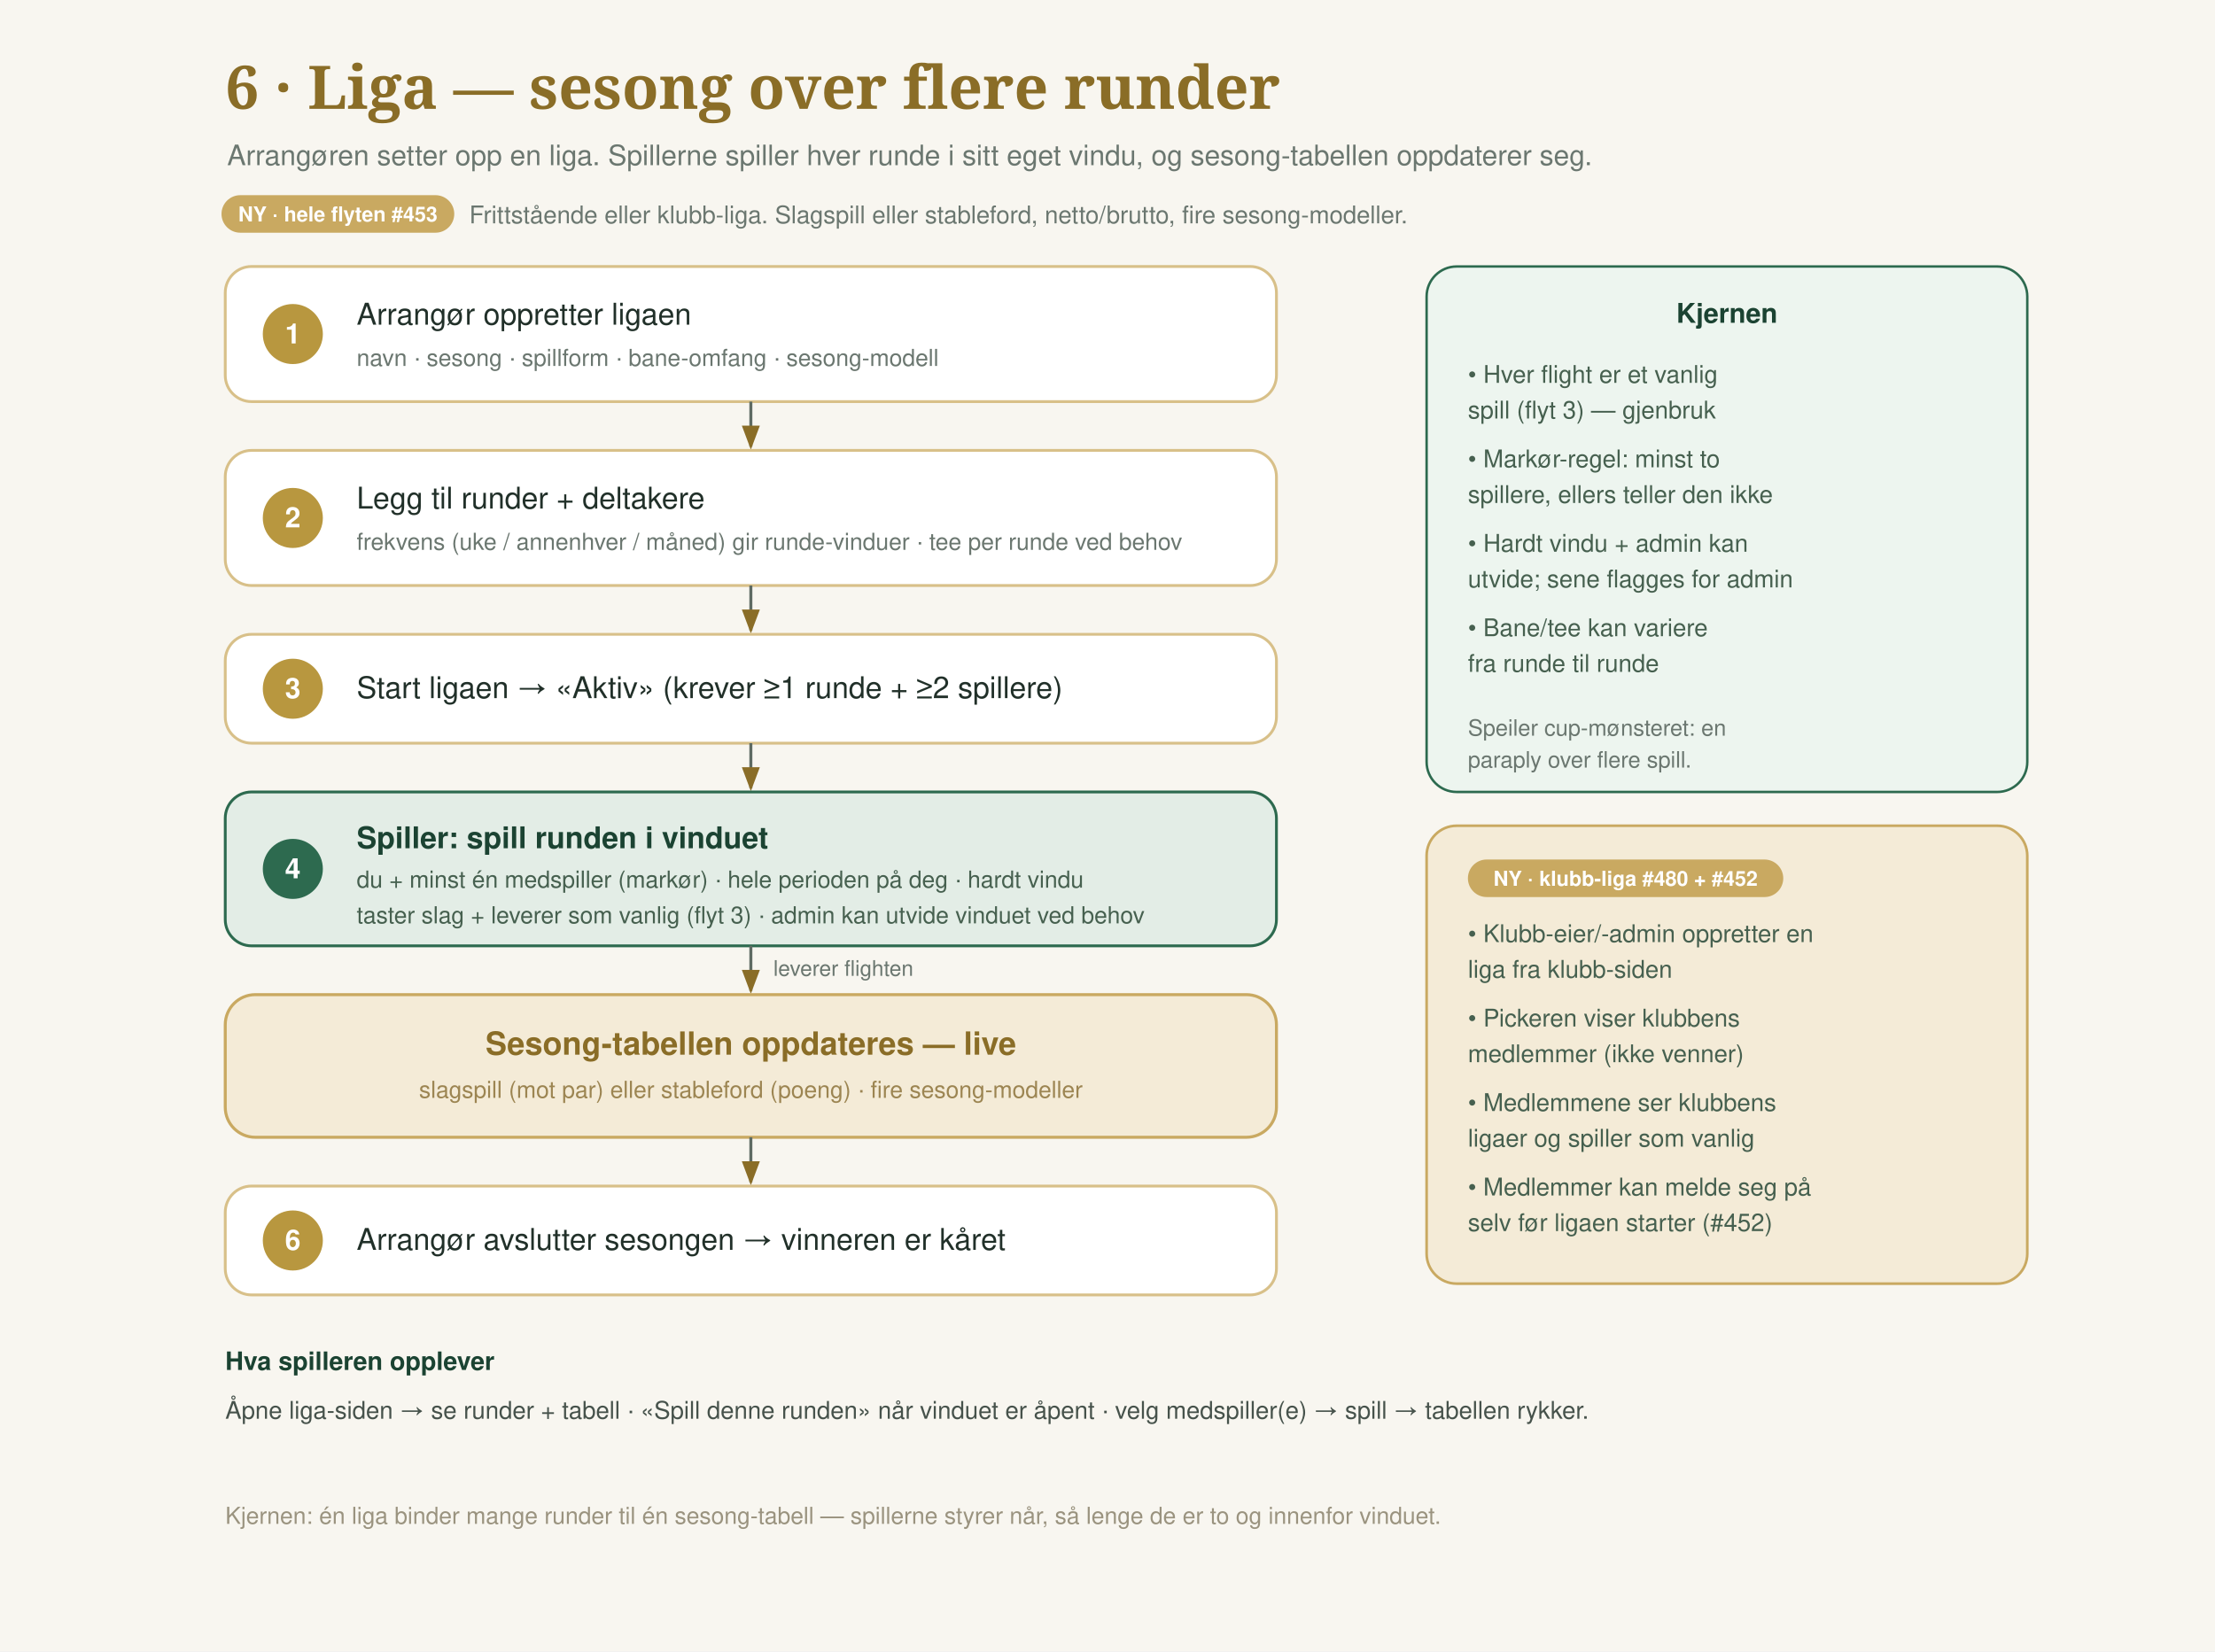
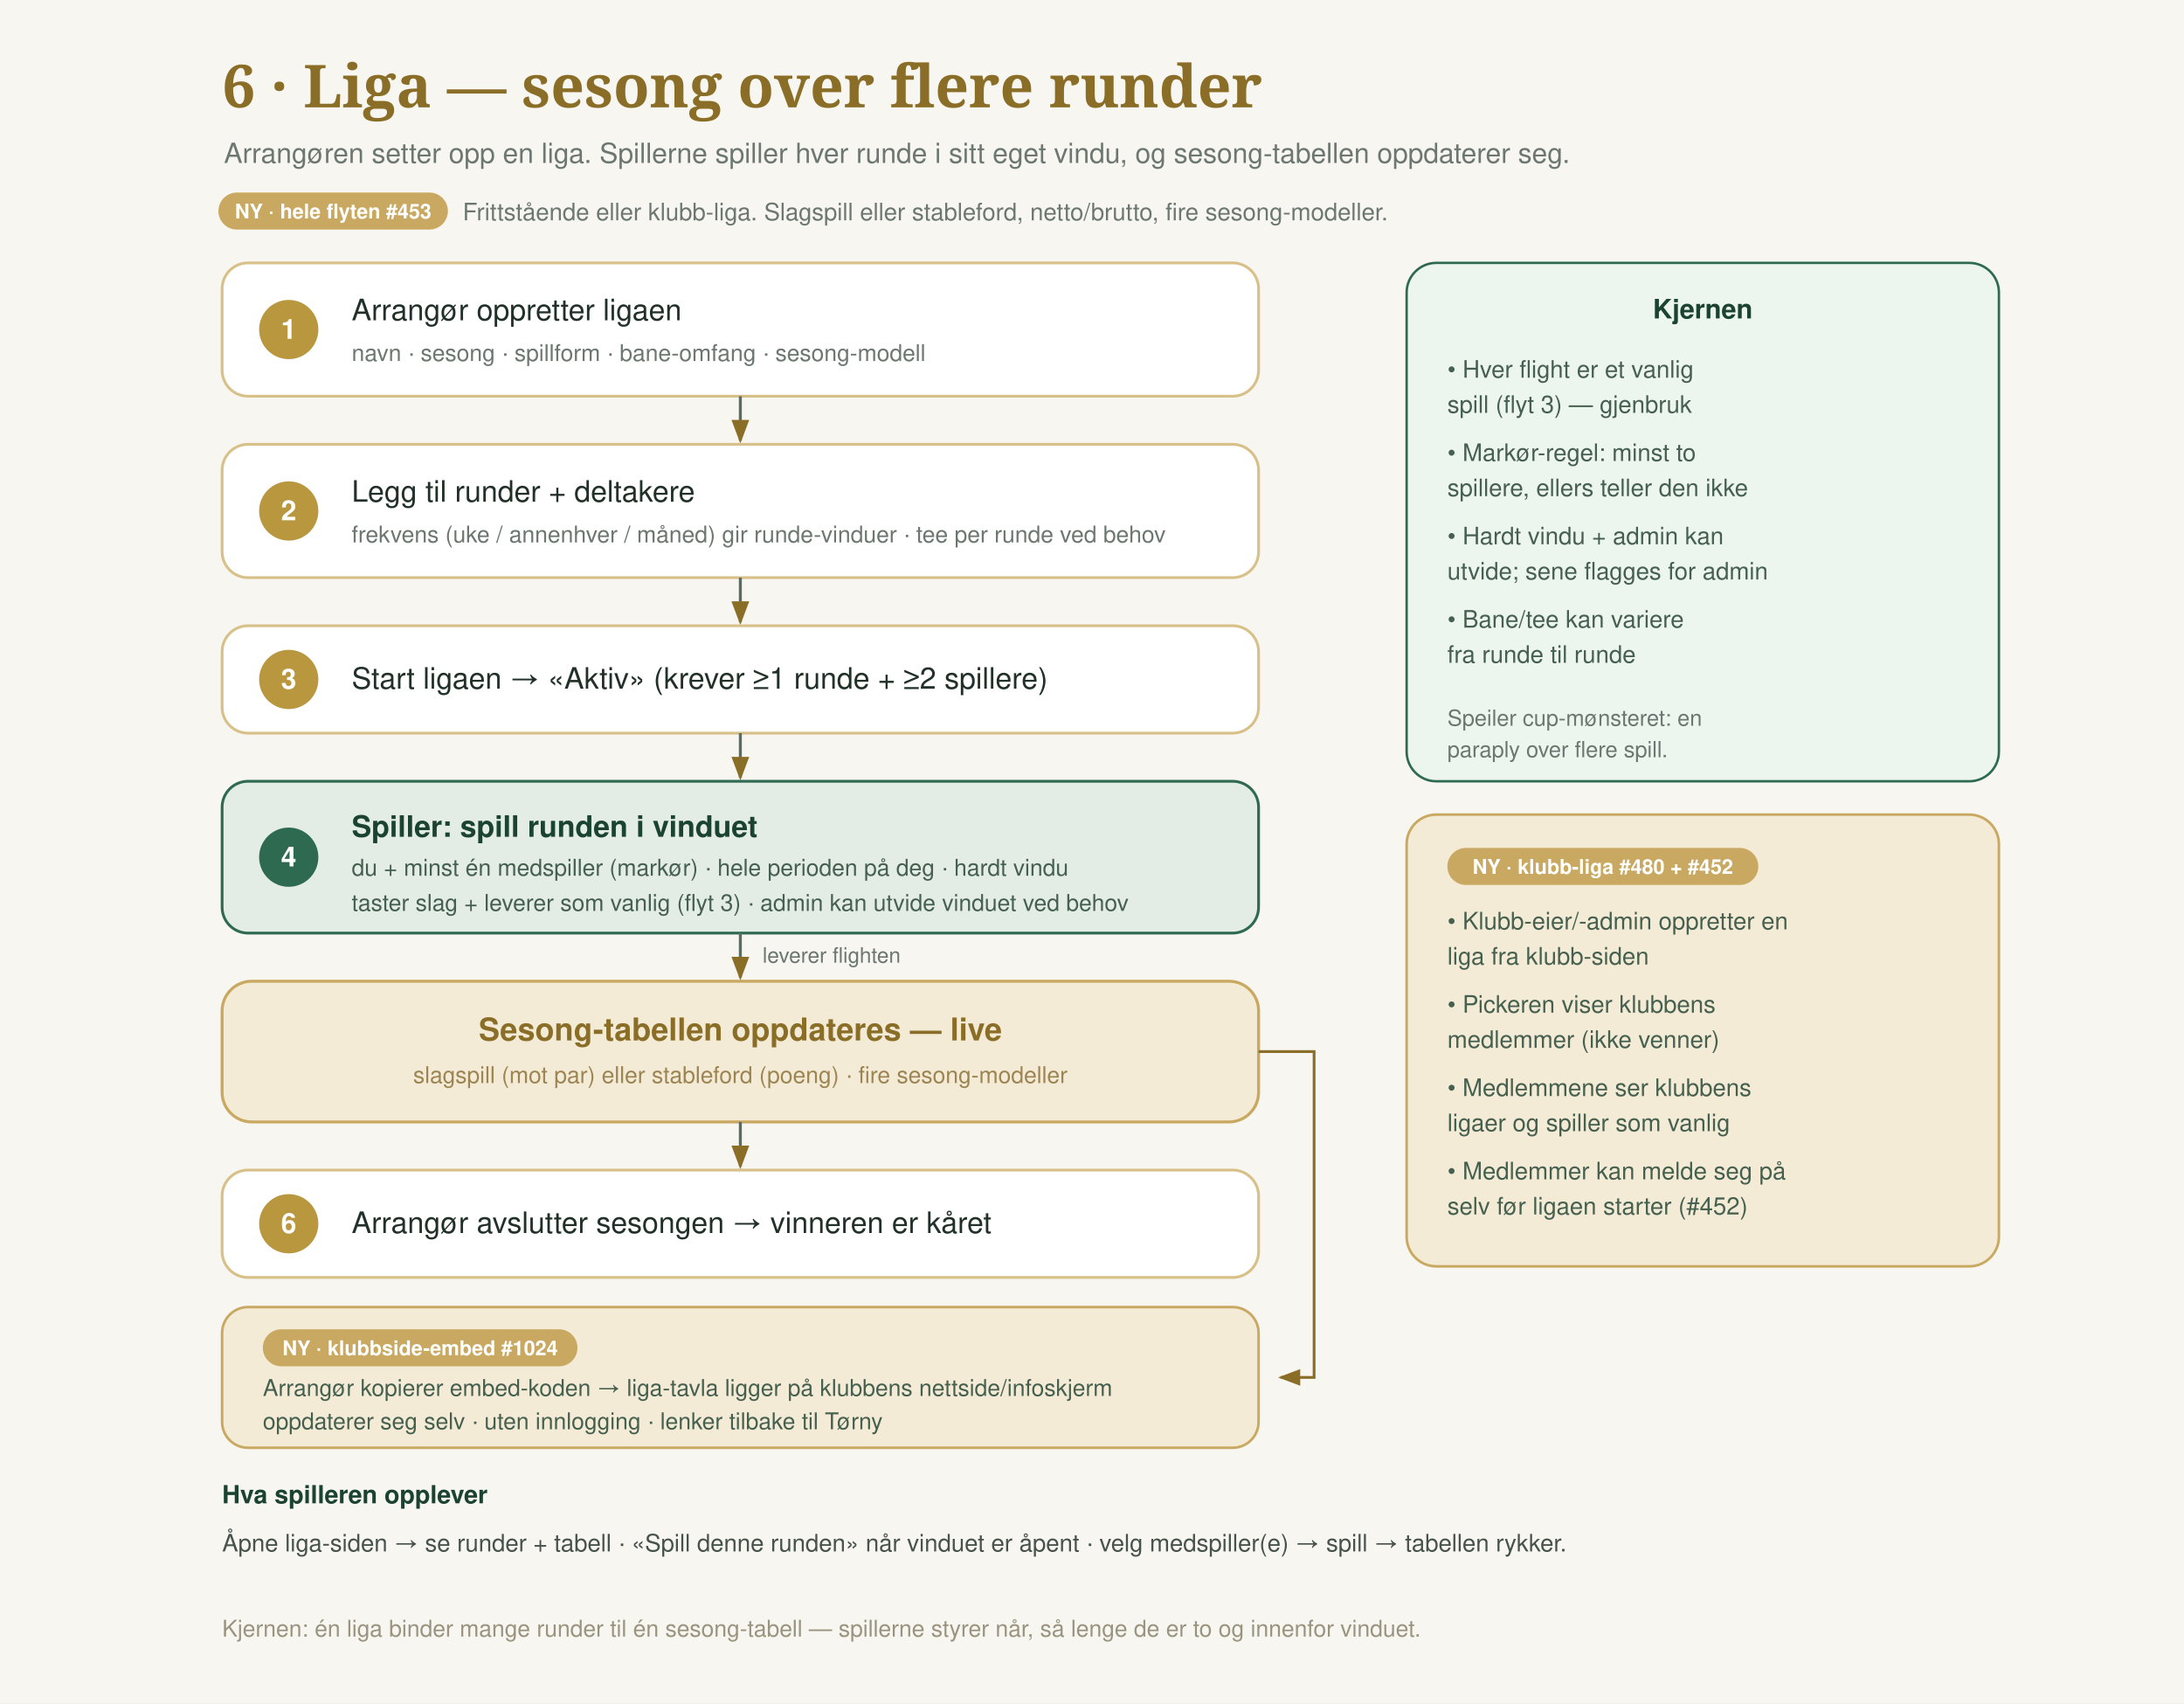
- <svg xmlns="http://www.w3.org/2000/svg" width="1180" height="880" viewBox="0 0 1180 880" font-family="-apple-system, Helvetica, Arial, sans-serif">
+ <svg xmlns="http://www.w3.org/2000/svg" width="1180" height="920" viewBox="0 0 1180 920" font-family="-apple-system, Helvetica, Arial, sans-serif">
  <defs>
    <marker id="a" markerWidth="10" markerHeight="8" refX="7" refY="3" orient="auto">
      <path d="M0,0 L8,3 L0,6 Z" fill="#8A6D27" />
    </marker>
  </defs>
-   <rect width="1180" height="880" fill="#F8F6F0" />
+   <rect width="1180" height="920" fill="#F8F6F0" />
  <text x="120" y="58" font-family="Georgia, serif" font-size="32" font-weight="600" fill="#8A6D27">6 · Liga — sesong over flere runder</text>
  <text x="121" y="88" font-size="15" fill="#6B7770">Arrangøren setter opp en liga. Spillerne spiller hver runde i sitt eget vindu, og sesong-tabellen oppdaterer seg.</text>
  <g font-size="13">
    <rect x="118" y="104" width="124" height="20" rx="10" fill="#C9A961" />
    <text x="180" y="118" text-anchor="middle" font-size="11" font-weight="700" fill="#FFFFFF">NY · hele flyten #453</text>
    <text x="250" y="119" fill="#6B7770">Frittstående eller klubb-liga. Slagspill eller stableford, netto/brutto, fire sesong-modeller.</text>
  </g>
  <rect x="120" y="142" width="560" height="72" rx="14" fill="#FFFFFF" stroke="#D8C089" stroke-width="1.5" />
  <circle cx="156" cy="178" r="16" fill="#B8973F" />
  <text x="156" y="183" text-anchor="middle" font-size="15" font-weight="700" fill="#FFFFFF">1</text>
  <text x="190" y="173" font-size="16" fill="#213029">Arrangør oppretter ligaen</text>
  <text x="190" y="195" font-size="12.5" fill="#6B7770">navn · sesong · spillform · bane-omfang · sesong-modell</text>
  <line x1="400" y1="214" x2="400" y2="238" stroke="#5E6B63" stroke-width="1.6" marker-end="url(#a)" />
  <rect x="120" y="240" width="560" height="72" rx="14" fill="#FFFFFF" stroke="#D8C089" stroke-width="1.5" />
  <circle cx="156" cy="276" r="16" fill="#B8973F" />
  <text x="156" y="281" text-anchor="middle" font-size="15" font-weight="700" fill="#FFFFFF">2</text>
  <text x="190" y="271" font-size="16" fill="#213029">Legg til runder + deltakere</text>
  <text x="190" y="293" font-size="12.5" fill="#6B7770">frekvens (uke / annenhver / måned) gir runde-vinduer · tee per runde ved behov</text>
  <line x1="400" y1="312" x2="400" y2="336" stroke="#5E6B63" stroke-width="1.6" marker-end="url(#a)" />
  <rect x="120" y="338" width="560" height="58" rx="14" fill="#FFFFFF" stroke="#D8C089" stroke-width="1.5" />
  <circle cx="156" cy="367" r="16" fill="#B8973F" />
  <text x="156" y="372" text-anchor="middle" font-size="15" font-weight="700" fill="#FFFFFF">3</text>
  <text x="190" y="372" font-size="16" fill="#213029">Start ligaen → «Aktiv» (krever ≥1 runde + ≥2 spillere)</text>
  <line x1="400" y1="396" x2="400" y2="420" stroke="#5E6B63" stroke-width="1.6" marker-end="url(#a)" />
  <rect x="120" y="422" width="560" height="82" rx="14" fill="#E3EDE6" stroke="#2D6A4F" stroke-width="1.5" />
  <circle cx="156" cy="463" r="16" fill="#2D6A4F" />
  <text x="156" y="468" text-anchor="middle" font-size="15" font-weight="700" fill="#FFFFFF">4</text>
  <text x="190" y="452" font-size="16" font-weight="600" fill="#1B4332">Spiller: spill runden i vinduet</text>
  <text x="190" y="473" font-size="12.5" fill="#46604F">du + minst én medspiller (markør) · hele perioden på deg · hardt vindu</text>
  <text x="190" y="492" font-size="12.5" fill="#46604F">taster slag + leverer som vanlig (flyt 3) · admin kan utvide vinduet ved behov</text>
  <line x1="400" y1="504" x2="400" y2="528" stroke="#5E6B63" stroke-width="1.6" marker-end="url(#a)" />
  <text x="412" y="520" font-size="11.5" fill="#6B7770">leverer flighten</text>
  <rect x="120" y="530" width="560" height="76" rx="16" fill="#F4EBD7" stroke="#C9A961" stroke-width="1.6" />
  <text x="400" y="562" text-anchor="middle" font-size="17" font-weight="700" fill="#8A6D27">Sesong-tabellen oppdateres — live</text>
  <text x="400" y="585" text-anchor="middle" font-size="12.5" fill="#9C8552">slagspill (mot par) eller stableford (poeng) · fire sesong-modeller</text>
  <line x1="400" y1="606" x2="400" y2="630" stroke="#5E6B63" stroke-width="1.6" marker-end="url(#a)" />
  <rect x="120" y="632" width="560" height="58" rx="14" fill="#FFFFFF" stroke="#D8C089" stroke-width="1.5" />
  <circle cx="156" cy="661" r="16" fill="#B8973F" />
  <text x="156" y="666" text-anchor="middle" font-size="15" font-weight="700" fill="#FFFFFF">6</text>
  <text x="190" y="666" font-size="16" fill="#213029">Arrangør avslutter sesongen → vinneren er kåret</text>
  <rect x="760" y="142" width="320" height="280" rx="16" fill="#EDF5EF" stroke="#2D6A4F" stroke-width="1.3" />
  <text x="920" y="172" text-anchor="middle" font-size="14.5" font-weight="700" fill="#1B4332">Kjernen</text>
  <text x="782" y="204" font-size="13" fill="#46604F">• Hver flight er et vanlig</text>
  <text x="782" y="223" font-size="13" fill="#46604F">  spill (flyt 3) — gjenbruk</text>
  <text x="782" y="249" font-size="13" fill="#46604F">• Markør-regel: minst to</text>
  <text x="782" y="268" font-size="13" fill="#46604F">  spillere, ellers teller den ikke</text>
  <text x="782" y="294" font-size="13" fill="#46604F">• Hardt vindu + admin kan</text>
  <text x="782" y="313" font-size="13" fill="#46604F">  utvide; sene flagges for admin</text>
  <text x="782" y="339" font-size="13" fill="#46604F">• Bane/tee kan variere</text>
  <text x="782" y="358" font-size="13" fill="#46604F">  fra runde til runde</text>
  <text x="782" y="392" font-size="12" fill="#6B7770">Speiler cup-mønsteret: en</text>
  <text x="782" y="409" font-size="12" fill="#6B7770">paraply over flere spill.</text>
  <rect x="760" y="440" width="320" height="244" rx="16" fill="#F4EBD7" stroke="#C9A961" stroke-width="1.4" />
  <rect x="782" y="458" width="168" height="20" rx="10" fill="#C9A961" />
  <text x="866" y="472" text-anchor="middle" font-size="11" font-weight="700" fill="#FFFFFF">NY · klubb-liga #480 + #452</text>
  <text x="782" y="502" font-size="13" fill="#46604F">• Klubb-eier/-admin oppretter en</text>
  <text x="782" y="521" font-size="13" fill="#46604F">  liga fra klubb-siden</text>
  <text x="782" y="547" font-size="13" fill="#46604F">• Pickeren viser klubbens</text>
  <text x="782" y="566" font-size="13" fill="#46604F">  medlemmer (ikke venner)</text>
  <text x="782" y="592" font-size="13" fill="#46604F">• Medlemmene ser klubbens</text>
  <text x="782" y="611" font-size="13" fill="#46604F">  ligaer og spiller som vanlig</text>
  <text x="782" y="637" font-size="13" fill="#46604F">• Medlemmer kan melde seg på</text>
  <text x="782" y="656" font-size="13" fill="#46604F">  selv før ligaen starter (#452)</text>
-   <text x="120" y="730" font-size="13.5" font-weight="700" fill="#1B4332">Hva spilleren opplever</text>
-   <text x="120" y="756" font-size="13" fill="#46524B">Åpne liga-siden → se runder + tabell · «Spill denne runden» når vinduet er åpent · velg medspiller(e) → spill → tabellen rykker.</text>
-   <text x="120" y="812" font-size="12.5" fill="#9A937F">Kjernen: én liga binder mange runder til én sesong-tabell — spillerne styrer når, så lenge de er to og innenfor vinduet.</text>
+   <path d="M680,568 L710,568 L710,744 L692,744" fill="none" stroke="#8A6D27" stroke-width="1.5" marker-end="url(#a)" />
+   <rect x="120" y="706" width="560" height="76" rx="14" fill="#F4EBD7" stroke="#C9A961" stroke-width="1.4" />
+   <rect x="142" y="718" width="170" height="20" rx="10" fill="#C9A961" />
+   <text x="227" y="732" text-anchor="middle" font-size="11" font-weight="700" fill="#FFFFFF">NY · klubbside-embed #1024</text>
+   <text x="142" y="754" font-size="12.5" fill="#46604F">Arrangør kopierer embed-koden → liga-tavla ligger på klubbens nettside/infoskjerm</text>
+   <text x="142" y="772" font-size="12.5" fill="#46604F">oppdaterer seg selv · uten innlogging · lenker tilbake til Tørny</text>
+   <text x="120" y="812" font-size="13.5" font-weight="700" fill="#1B4332">Hva spilleren opplever</text>
+   <text x="120" y="838" font-size="13" fill="#46524B">Åpne liga-siden → se runder + tabell · «Spill denne runden» når vinduet er åpent · velg medspiller(e) → spill → tabellen rykker.</text>
+   <text x="120" y="884" font-size="12.5" fill="#9A937F">Kjernen: én liga binder mange runder til én sesong-tabell — spillerne styrer når, så lenge de er to og innenfor vinduet.</text>
</svg>
